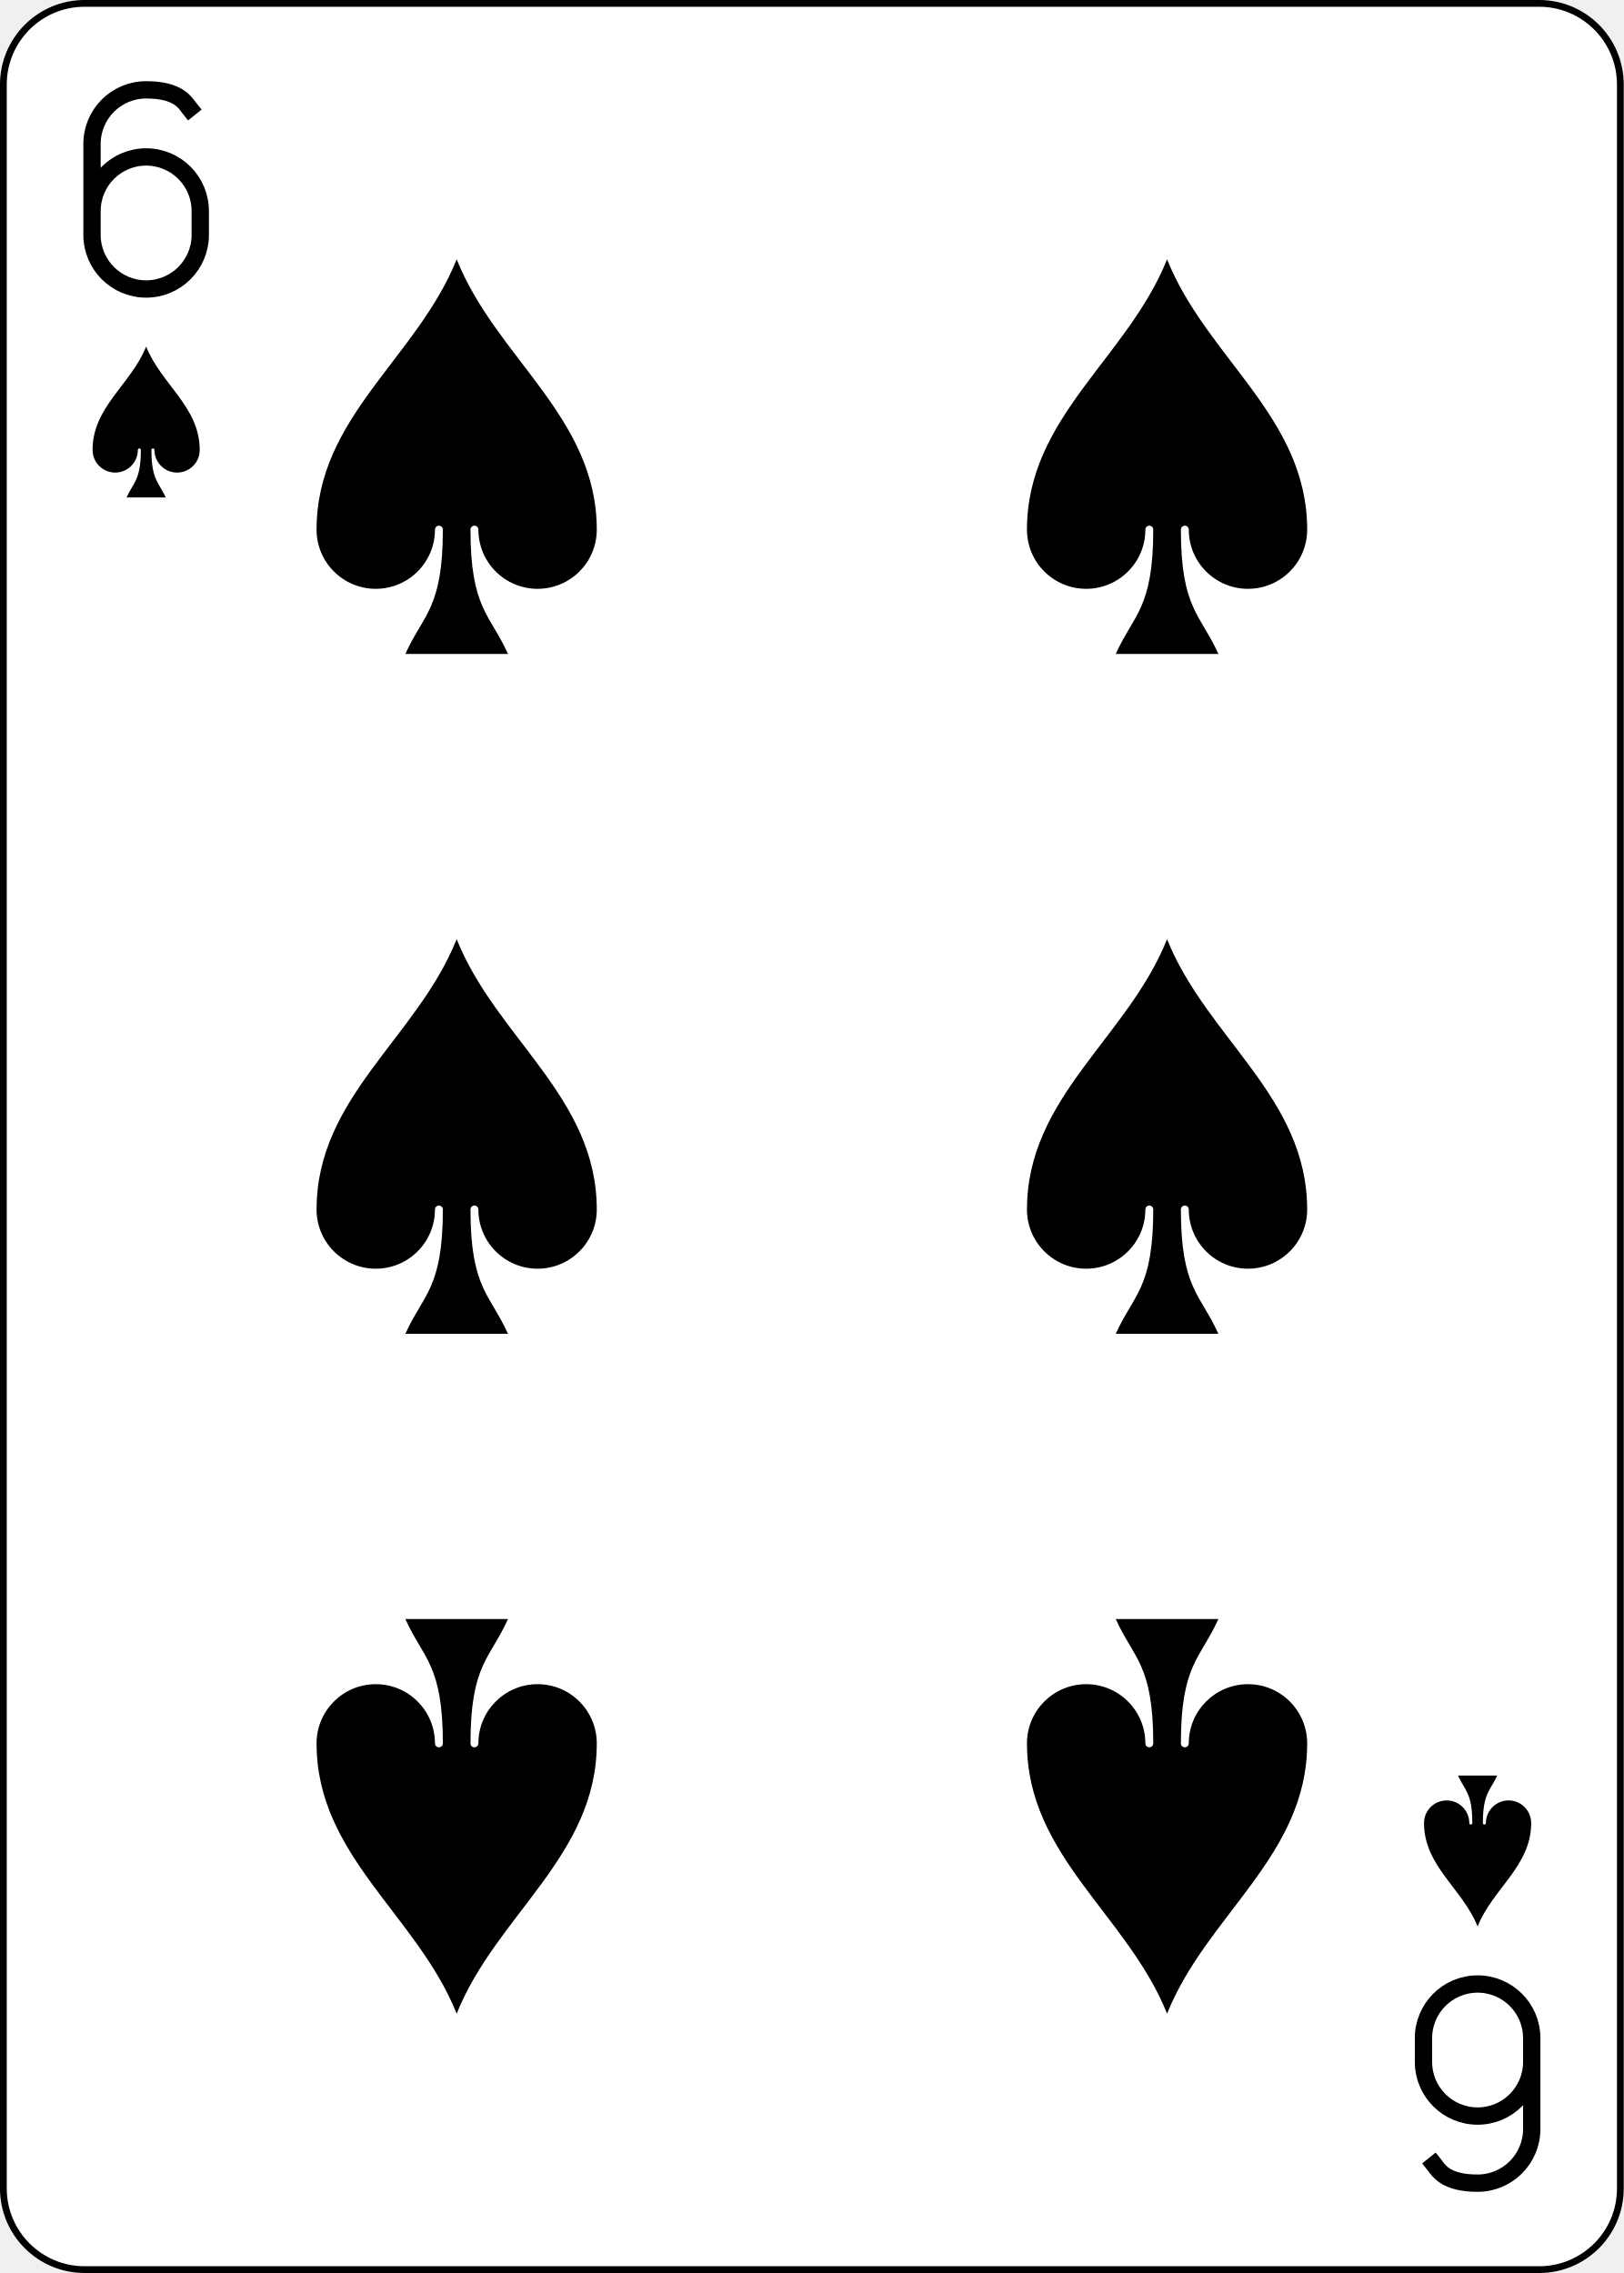
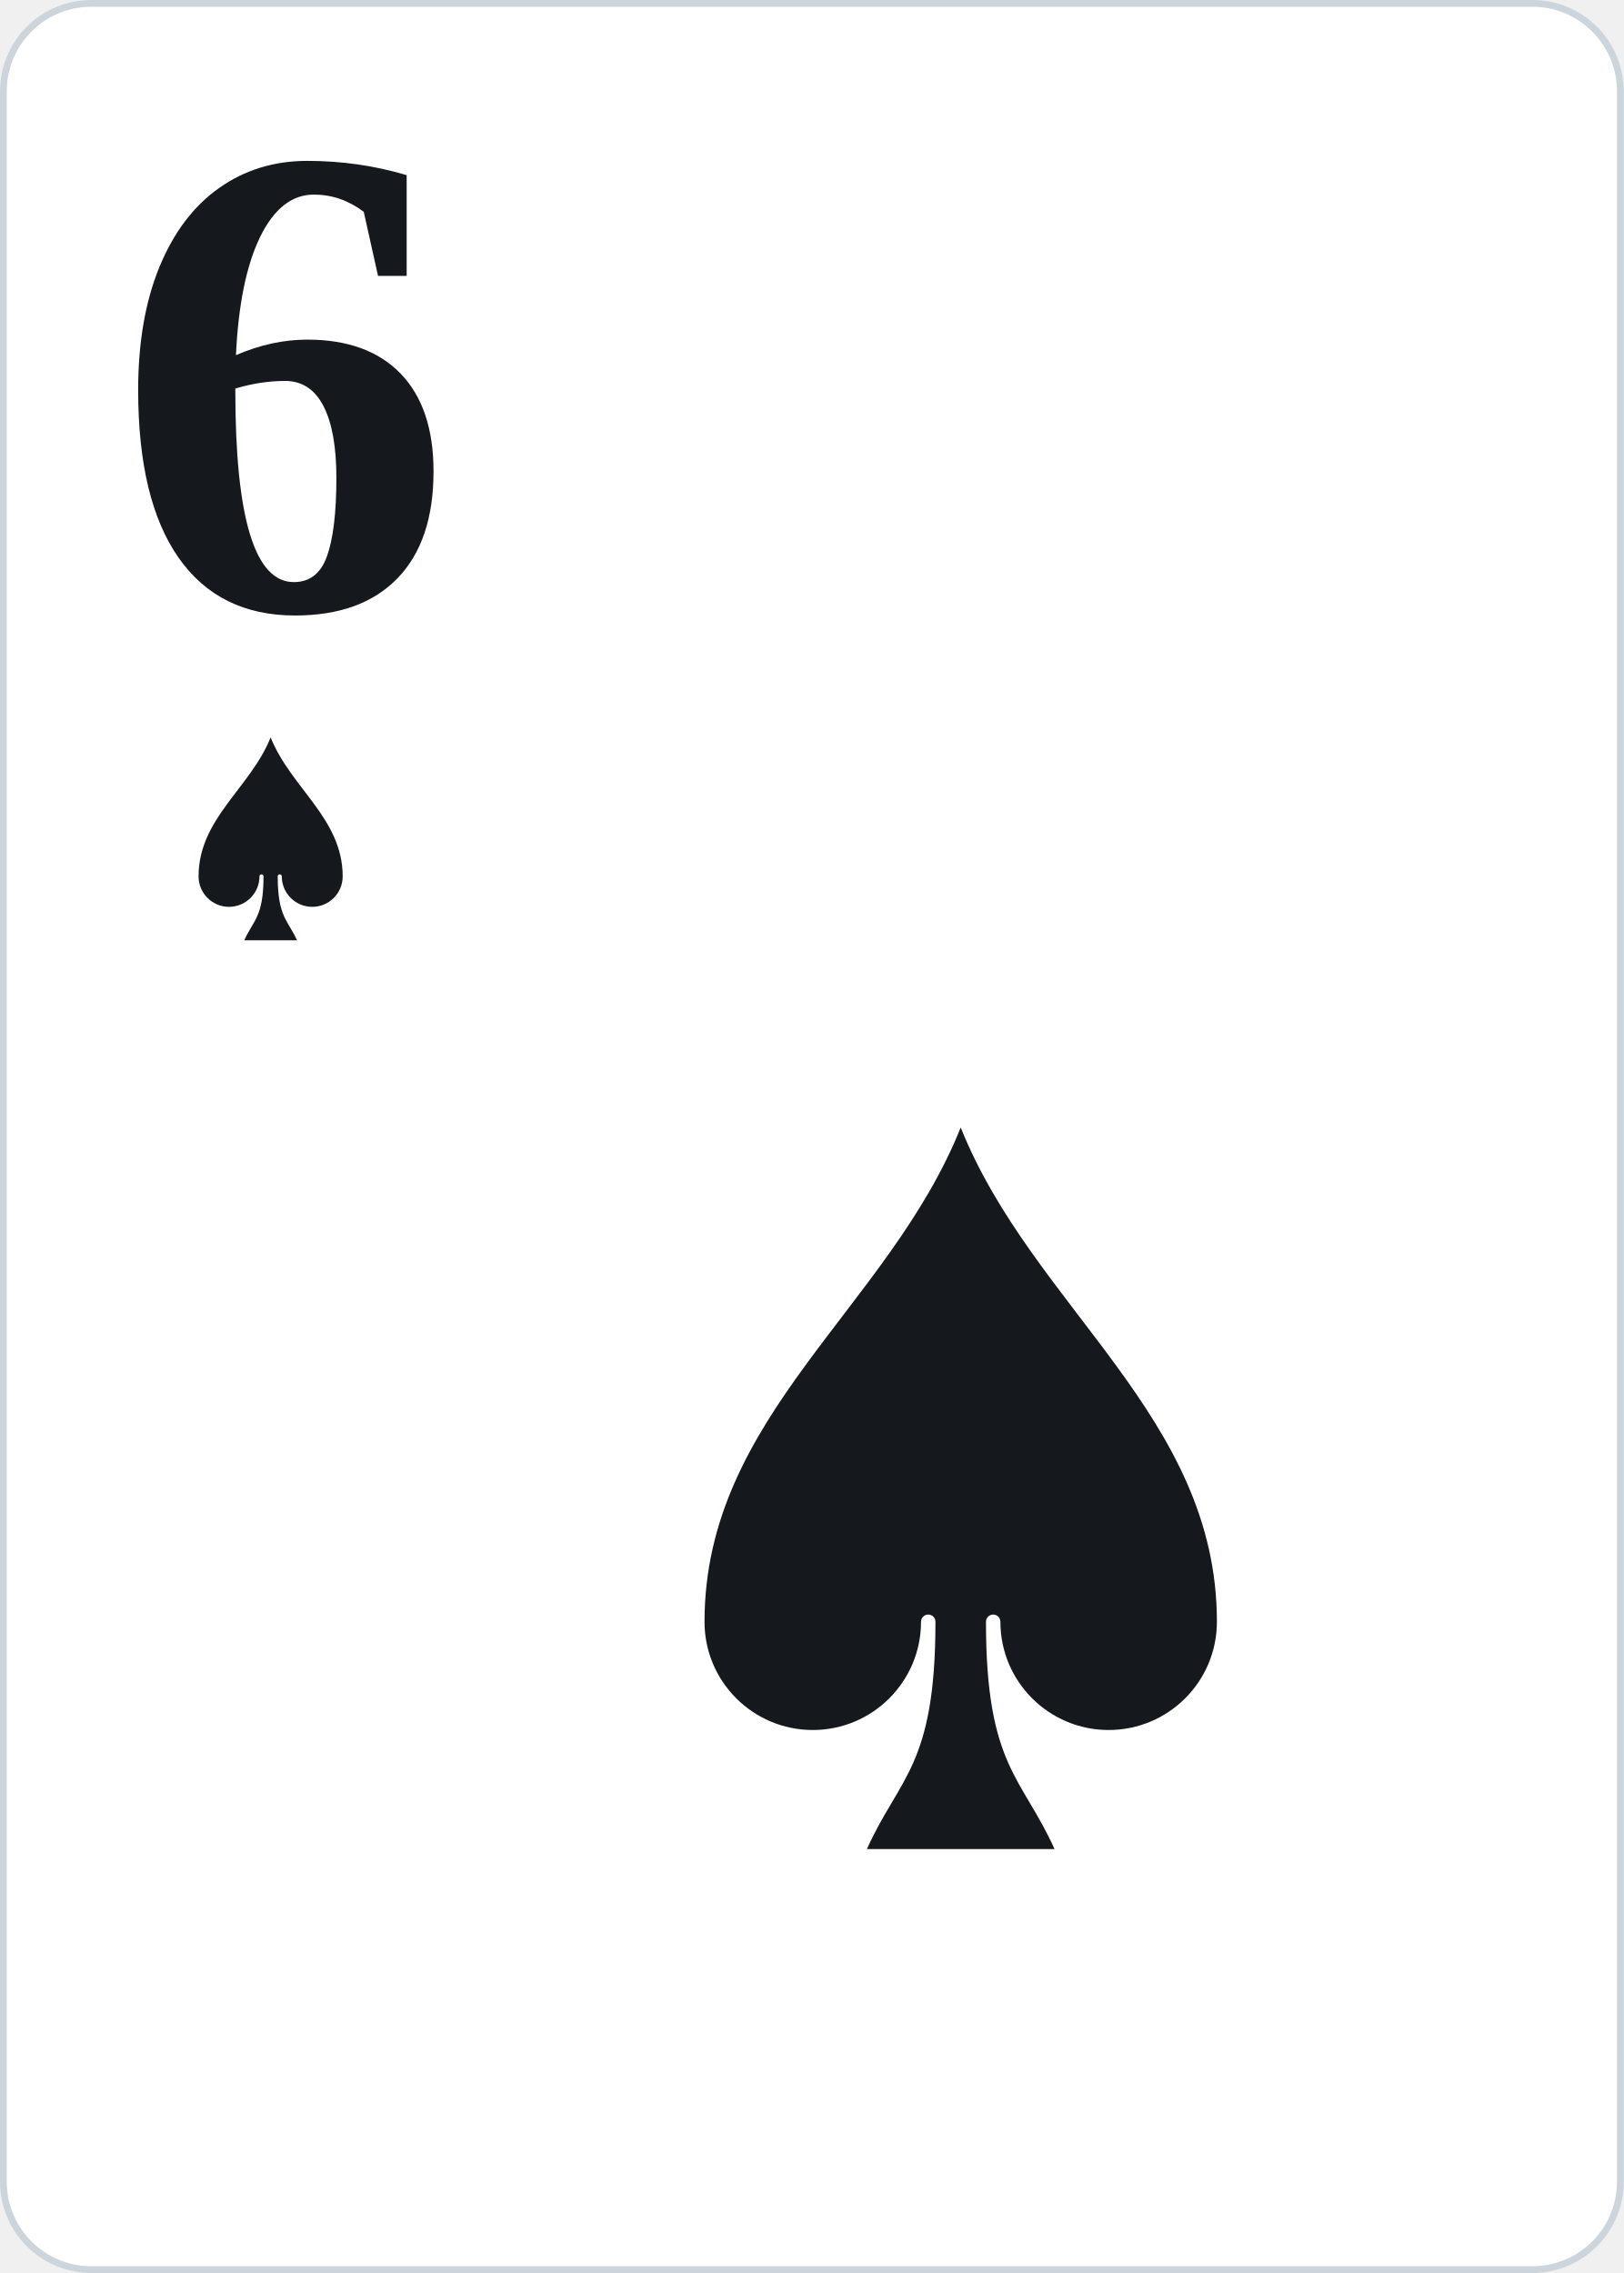
- <svg xmlns="http://www.w3.org/2000/svg" xmlns:xlink="http://www.w3.org/1999/xlink" class="card" face="6S" height="3.5in" preserveAspectRatio="none" viewBox="-120 -168 240 336" width="2.5in">
+ <svg xmlns="http://www.w3.org/2000/svg" xmlns:xlink="http://www.w3.org/1999/xlink" class="card" face="6S" width="2.5in" height="3.5in" viewBox="-120 -168 240 336">
  <defs>
-     <symbol id="SS6" viewBox="-600 -600 1200 1200" preserveAspectRatio="xMinYMid">
-       <path d="M0 -500C100 -250 355 -100 355 185A150 150 0 0 1 55 185A10 10 0 0 0 35 185C35 385 85 400 130 500L-130 500C-85 400 -35 385 -35 185A10 10 0 0 0 -55 185A150 150 0 0 1 -355 185C-355 -100 -100 -250 0 -500Z" fill="black" />
+     <symbol id="pS" viewBox="-600 -600 1200 1200">
+       <path d="M0 -500C100 -250 355 -100 355 185A150 150 0 0 1 55 185A10 10 0 0 0 35 185C35 385 85 400 130 500L-130 500C-85 400 -35 385 -35 185A10 10 0 0 0 -55 185A150 150 0 0 1 -355 185C-355 -100 -100 -250 0 -500Z" fill="#15181c" />
    </symbol>
-     <symbol id="VS6" viewBox="-500 -500 1000 1000" preserveAspectRatio="xMinYMid">
-       <path d="M-250 100A250 250 0 0 1 250 100L250 210A250 250 0 0 1 -250 210L-250 -210A250 250 0 0 1 0 -460C150 -460 180 -400 200 -375" stroke="black" stroke-width="80" stroke-linecap="square" stroke-miterlimit="1.5" fill="none" />
-     </symbol>
+     <g id="iS6">
+       <text x="-78" y="-78" font-family="Georgia,'Times New Roman',Times,serif" font-size="100" font-weight="700" text-anchor="middle" textLength="56" lengthAdjust="spacingAndGlyphs" fill="#15181c">6</text>
+       <use xlink:href="#pS" x="-98" y="-62" width="36" height="36" />
+     </g>
  </defs>
-   <rect width="239" height="335" x="-119.5" y="-167.5" rx="12" ry="12" fill="white" stroke="black" />
-   <use xlink:href="#VS6" height="32" width="32" x="-114.4" y="-156" />
-   <use xlink:href="#SS6" height="26.769" width="26.769" x="-111.784" y="-119" />
-   <use xlink:href="#SS6" height="70" width="70" x="-87.501" y="-135.501" />
-   <use xlink:href="#SS6" height="70" width="70" x="17.501" y="-135.501" />
-   <use xlink:href="#SS6" height="70" width="70" x="-87.501" y="-35" />
-   <use xlink:href="#SS6" height="70" width="70" x="17.501" y="-35" />
-   <g transform="rotate(180)">
-     <use xlink:href="#VS6" height="32" width="32" x="-114.4" y="-156" />
-     <use xlink:href="#SS6" height="26.769" width="26.769" x="-111.784" y="-119" />
-     <use xlink:href="#SS6" height="70" width="70" x="-87.501" y="-135.501" />
-     <use xlink:href="#SS6" height="70" width="70" x="17.501" y="-135.501" />
-   </g>
+   <rect x="-119.5" y="-167.5" width="239" height="335" rx="13" ry="13" fill="#ffffff" stroke="#ccd4dc" />
+   <use xlink:href="#iS6" />
+   <use xlink:href="#pS" x="-42" y="-12" width="128" height="128" />
</svg>
